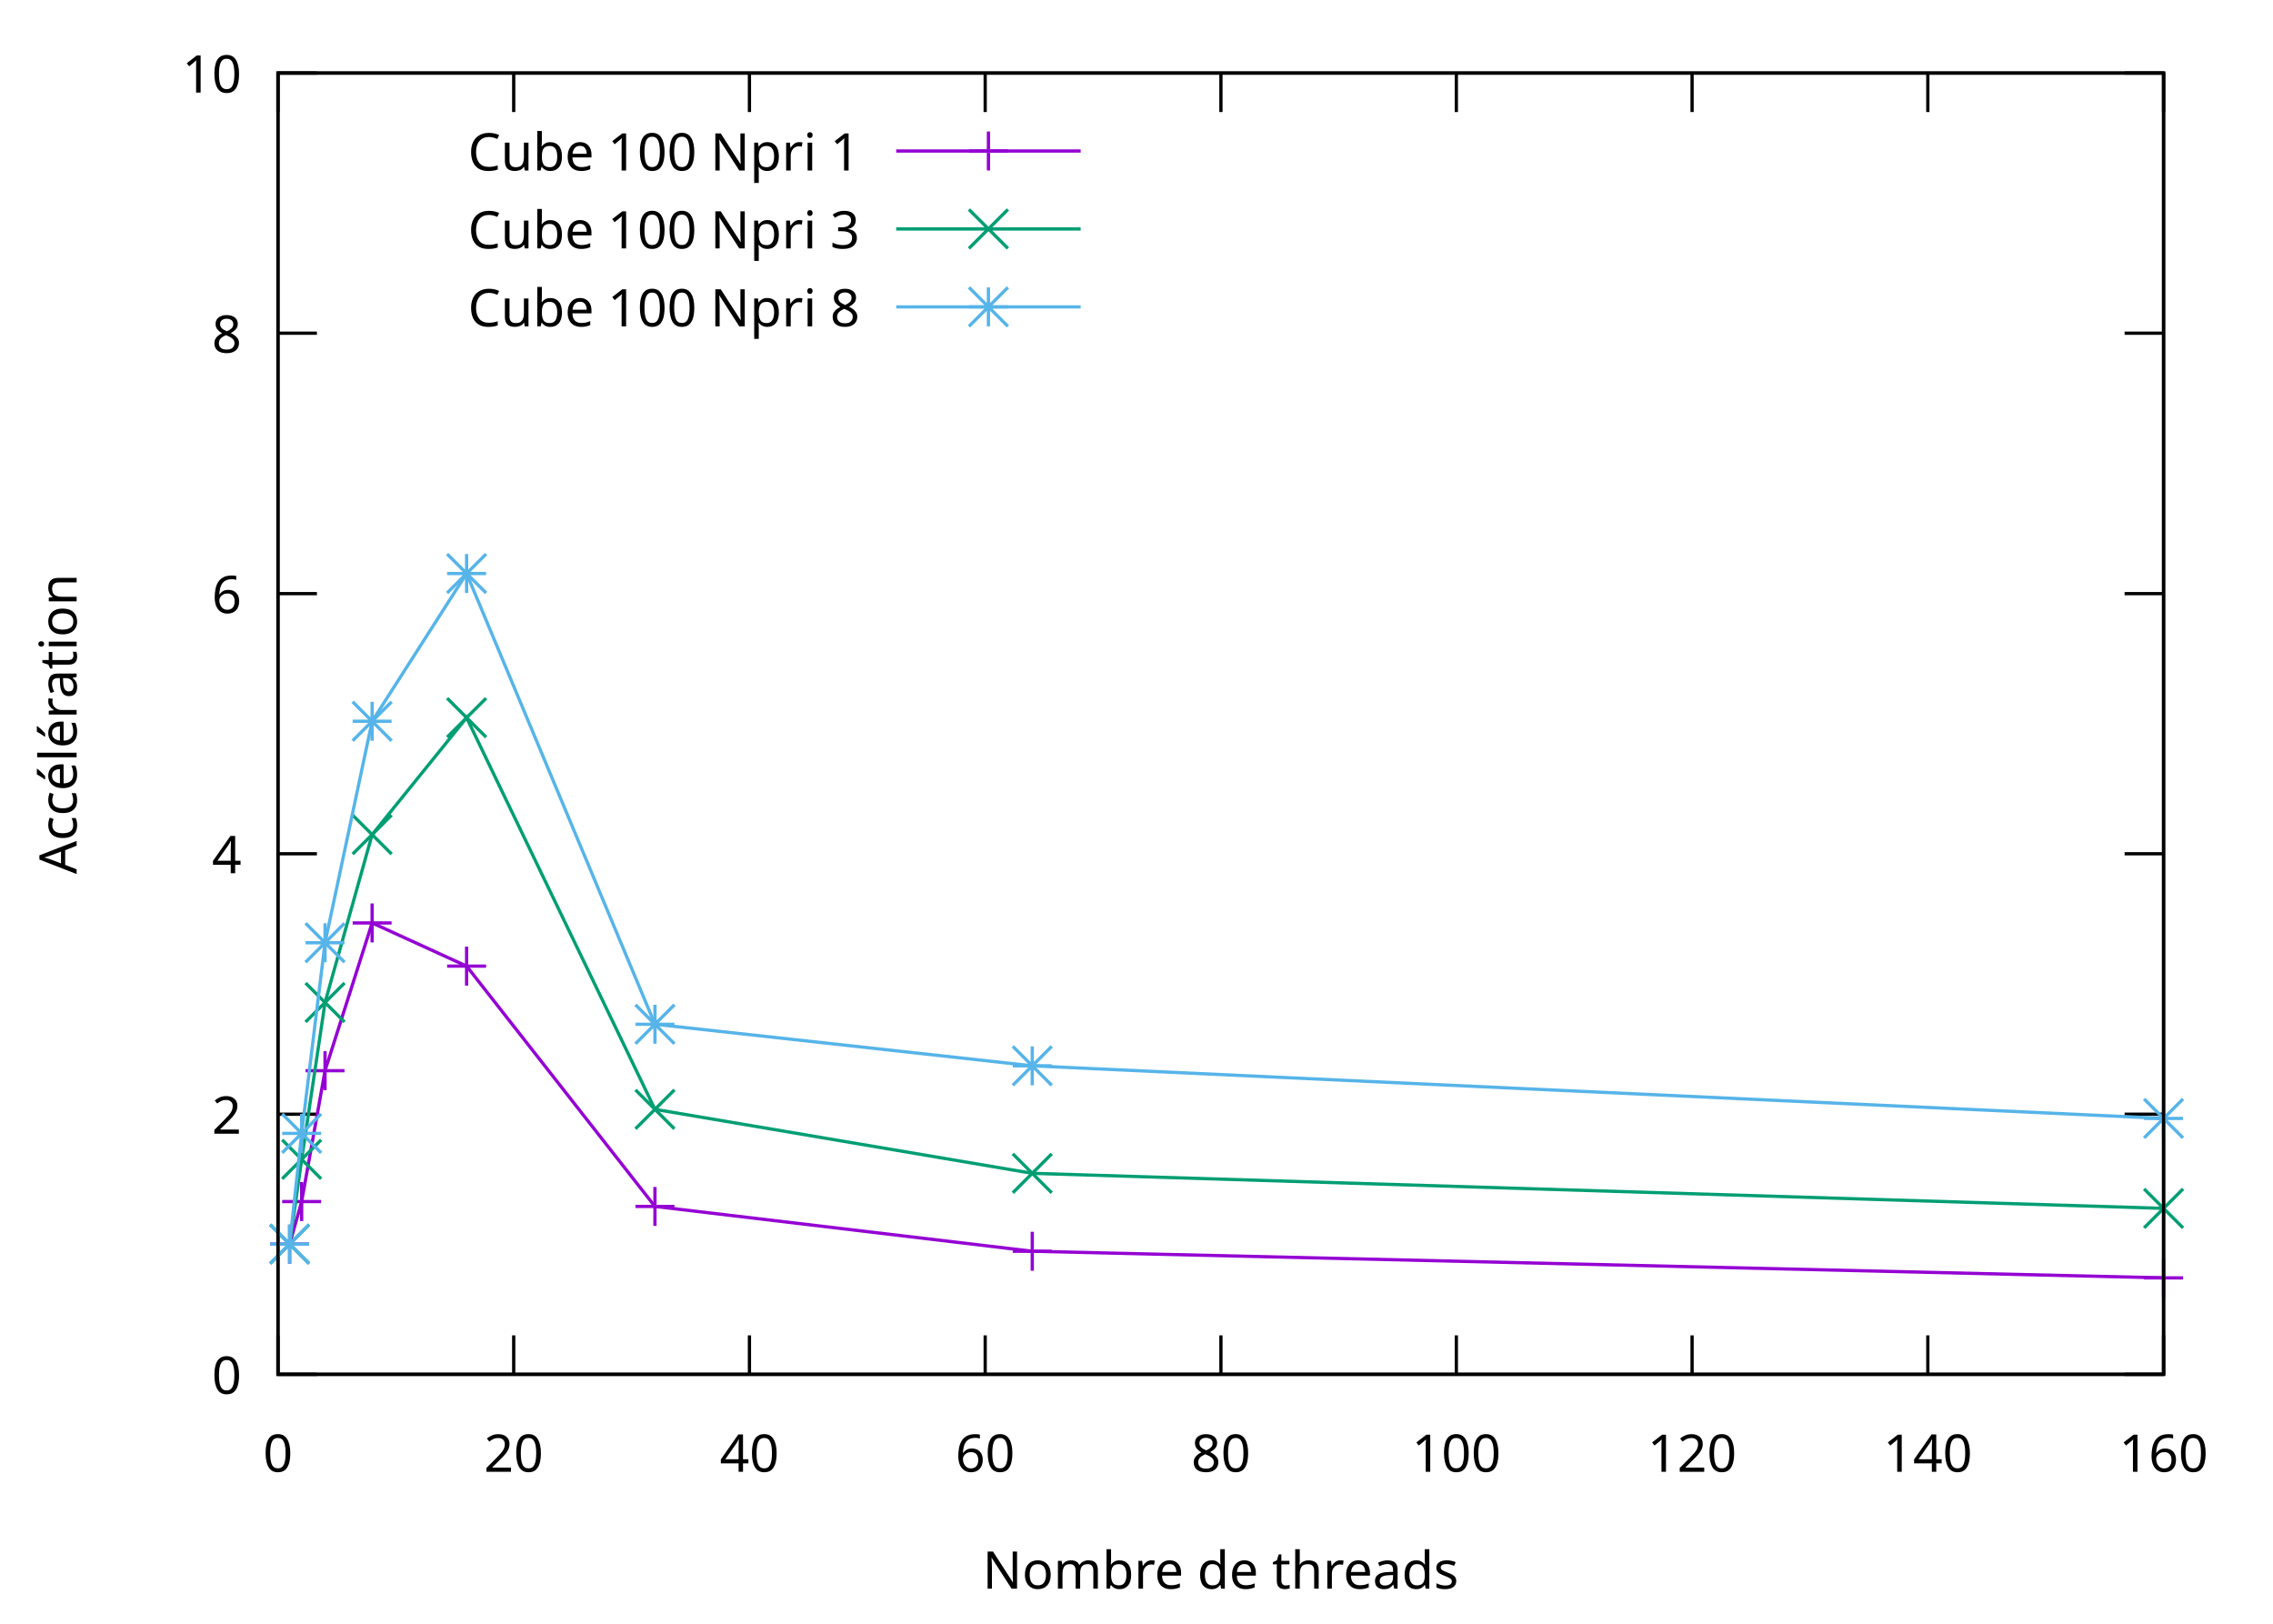
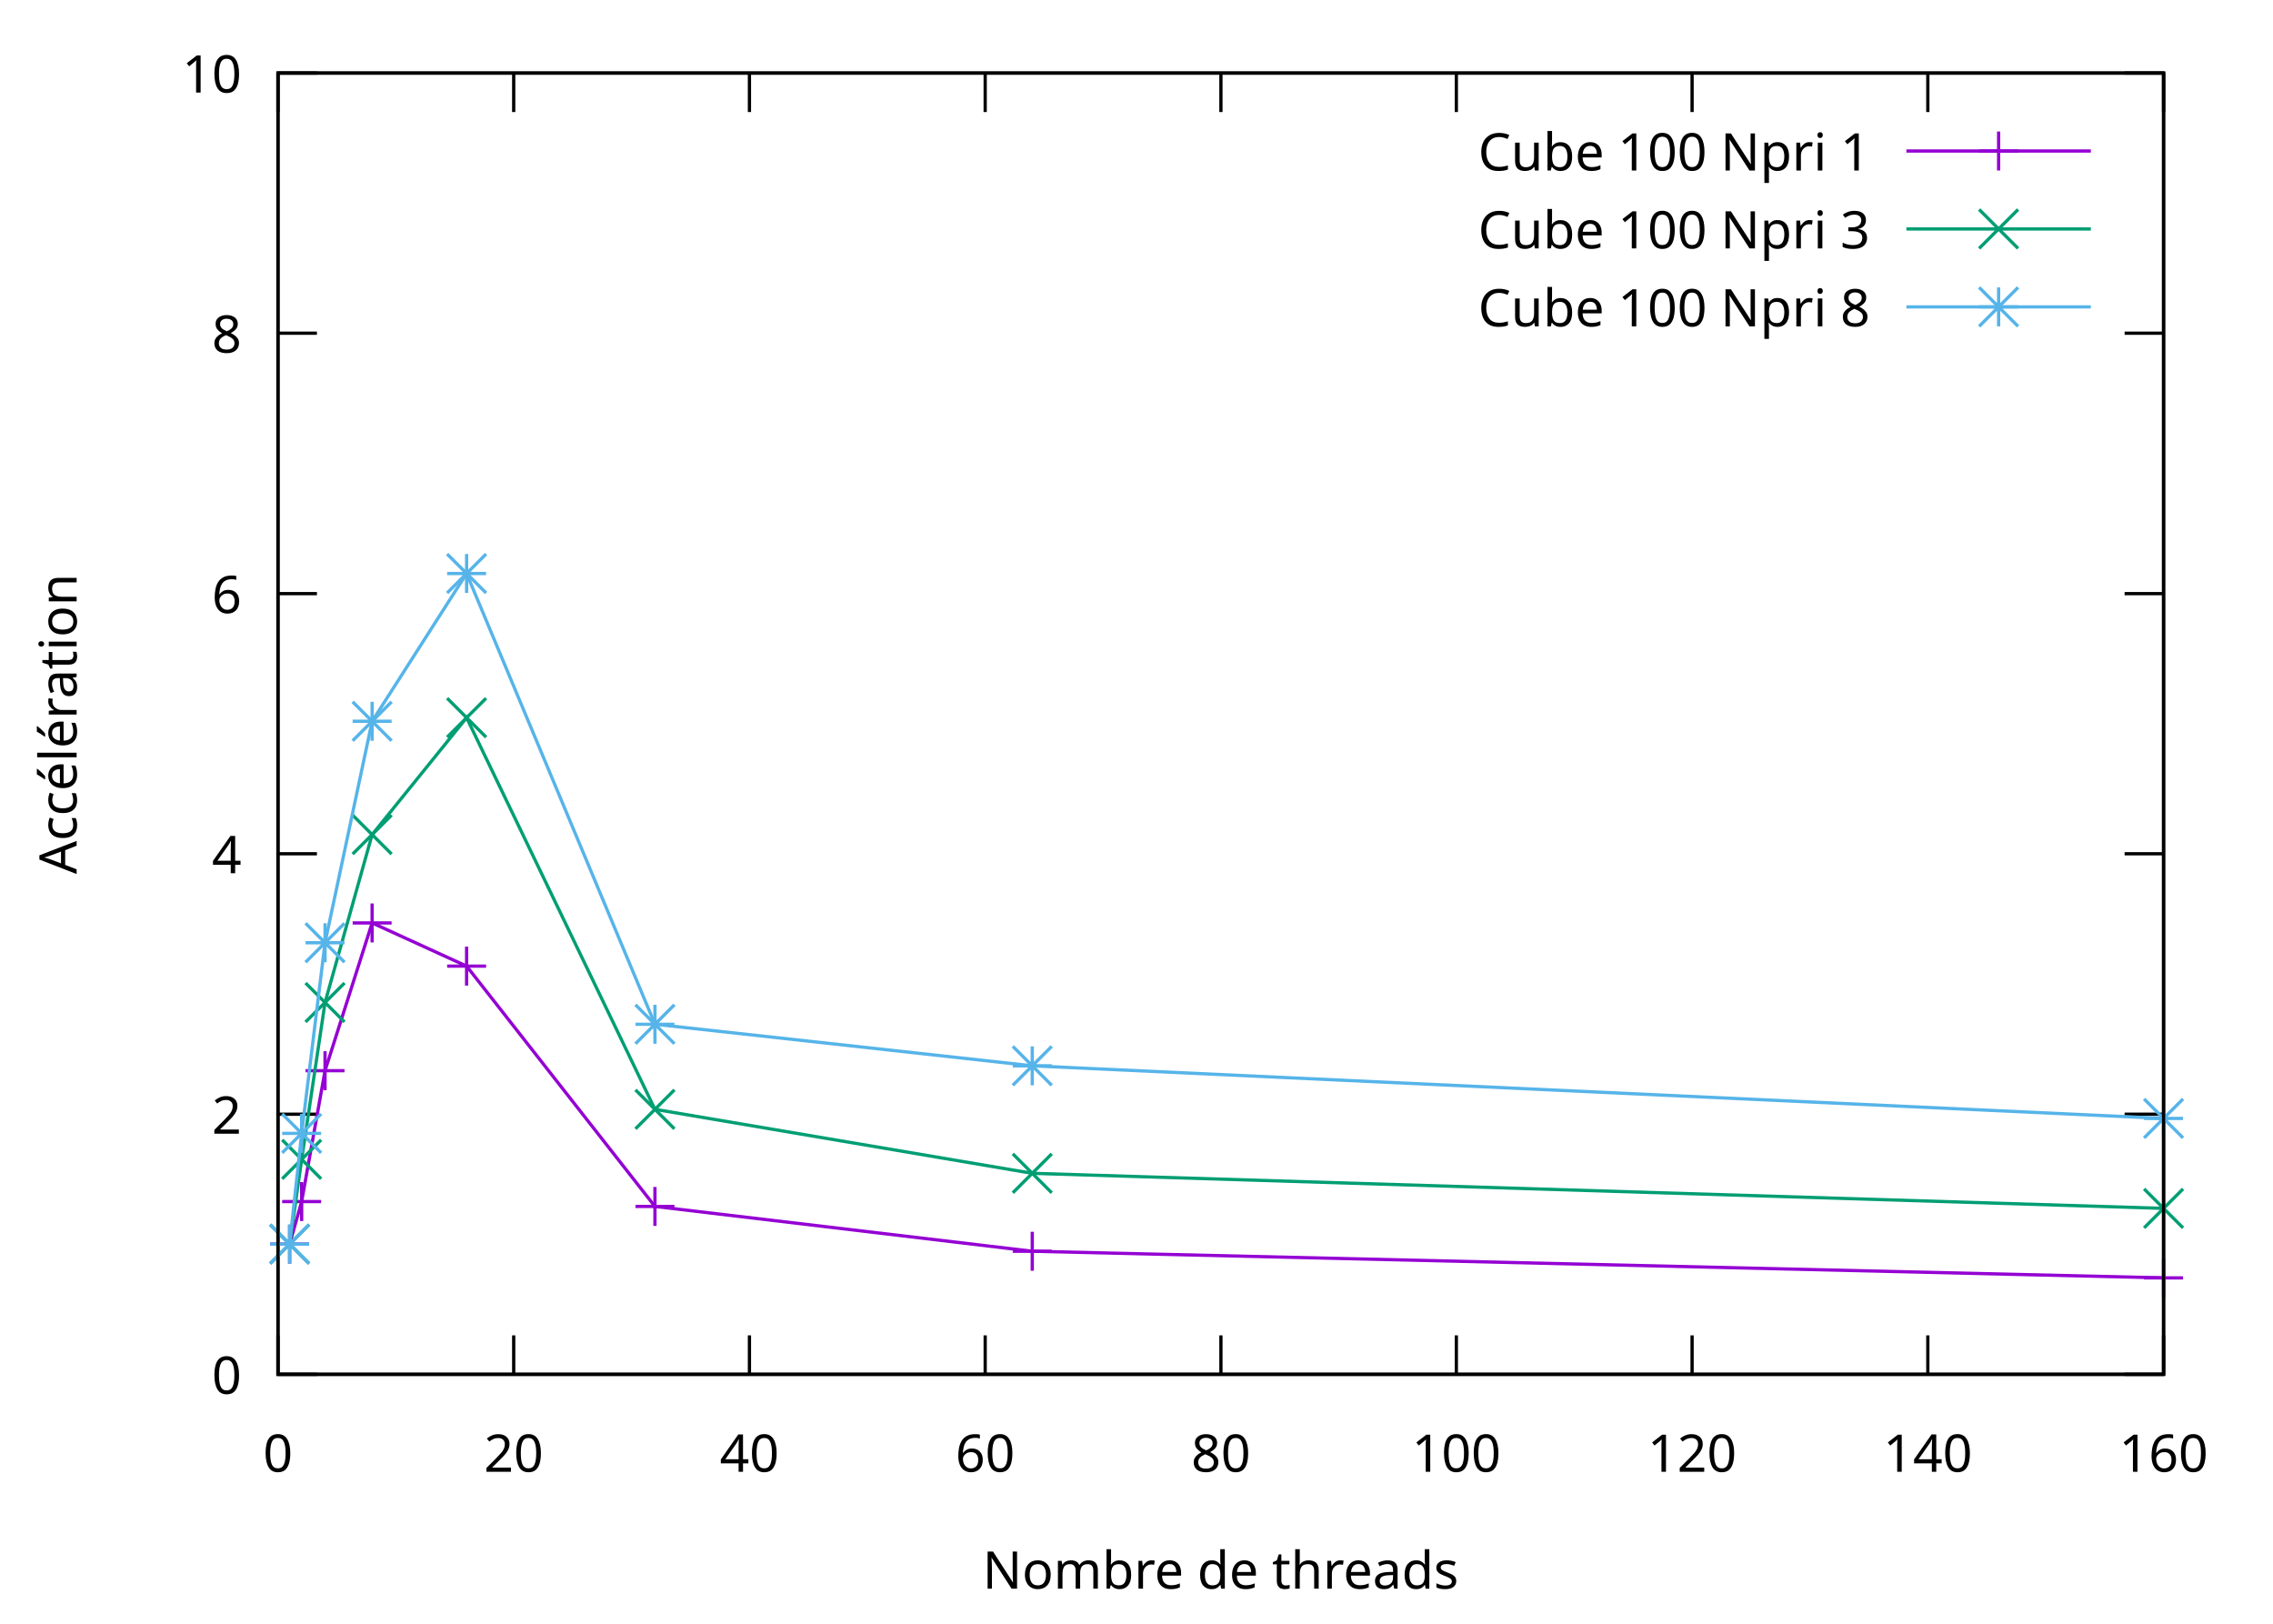
<svg xmlns="http://www.w3.org/2000/svg" xmlns:xlink="http://www.w3.org/1999/xlink" width="700" height="500" viewBox="0 0 700 500">
  <g id="gnuplot_canvas">
    <rect x="0" y="0" width="700" height="500" fill="none" />
    <defs>
      <circle id="gpDot" r="0.5" stroke-width="0.5" />
      <path id="gpPt0" stroke-width="0.167" stroke="currentColor" d="M-1,0 h2 M0,-1 v2" />
      <path id="gpPt1" stroke-width="0.167" stroke="currentColor" d="M-1,-1 L1,1 M1,-1 L-1,1" />
      <path id="gpPt2" stroke-width="0.167" stroke="currentColor" d="M-1,0 L1,0 M0,-1 L0,1 M-1,-1 L1,1 M-1,1 L1,-1" />
      <rect id="gpPt3" stroke-width="0.167" stroke="currentColor" x="-1" y="-1" width="2" height="2" />
      <rect id="gpPt4" stroke-width="0.167" stroke="currentColor" fill="currentColor" x="-1" y="-1" width="2" height="2" />
      <circle id="gpPt5" stroke-width="0.167" stroke="currentColor" cx="0" cy="0" r="1" />
      <use xlink:href="#gpPt5" id="gpPt6" fill="currentColor" stroke="none" />
      <path id="gpPt7" stroke-width="0.167" stroke="currentColor" d="M0,-1.33 L-1.33,0.67 L1.33,0.67 z" />
      <use xlink:href="#gpPt7" id="gpPt8" fill="currentColor" stroke="none" />
      <use xlink:href="#gpPt7" id="gpPt9" stroke="currentColor" transform="rotate(180)" />
      <use xlink:href="#gpPt9" id="gpPt10" fill="currentColor" stroke="none" />
      <use xlink:href="#gpPt3" id="gpPt11" stroke="currentColor" transform="rotate(45)" />
      <use xlink:href="#gpPt11" id="gpPt12" fill="currentColor" stroke="none" />
      <path id="gpPt13" stroke-width="0.167" stroke="currentColor" d="M0,1.330 L1.265,0.411 L0.782,-1.067 L-0.782,-1.076 L-1.265,0.411 z" />
      <use xlink:href="#gpPt13" id="gpPt14" fill="currentColor" stroke="none" />
      <filter id="textbox" filterUnits="objectBoundingBox" x="0" y="0" height="1" width="1">
        <feFlood flood-color="white" flood-opacity="1" result="bgnd" />
        <feComposite in="SourceGraphic" in2="bgnd" operator="atop" />
      </filter>
      <filter id="greybox" filterUnits="objectBoundingBox" x="0" y="0" height="1" width="1">
        <feFlood flood-color="lightgrey" flood-opacity="1" result="grey" />
        <feComposite in="SourceGraphic" in2="grey" operator="atop" />
      </filter>
    </defs>
    <g fill="none" color="white" stroke="currentColor" stroke-width="1.00" stroke-linecap="butt" stroke-linejoin="miter">
</g>
    <g fill="none" color="black" stroke="currentColor" stroke-width="1.00" stroke-linecap="butt" stroke-linejoin="miter">
      <path stroke="black" d="M85.6,423.2 L97.6,423.2 M666.3,423.2 L654.3,423.2  " />
      <g transform="translate(74.4,429.2)" stroke="none" fill="black" font-family="Verdana" font-size="16.00" text-anchor="end">
        <text>
          <tspan font-family="Verdana"> 0</tspan>
        </text>
      </g>
    </g>
    <g fill="none" color="black" stroke="currentColor" stroke-width="1.00" stroke-linecap="butt" stroke-linejoin="miter">
      <path stroke="black" d="M85.6,343.1 L97.6,343.1 M666.3,343.1 L654.3,343.1  " />
      <g transform="translate(74.4,349.1)" stroke="none" fill="black" font-family="Verdana" font-size="16.00" text-anchor="end">
        <text>
          <tspan font-family="Verdana"> 2</tspan>
        </text>
      </g>
    </g>
    <g fill="none" color="black" stroke="currentColor" stroke-width="1.00" stroke-linecap="butt" stroke-linejoin="miter">
      <path stroke="black" d="M85.6,262.9 L97.6,262.9 M666.3,262.9 L654.3,262.9  " />
      <g transform="translate(74.4,268.9)" stroke="none" fill="black" font-family="Verdana" font-size="16.00" text-anchor="end">
        <text>
          <tspan font-family="Verdana"> 4</tspan>
        </text>
      </g>
    </g>
    <g fill="none" color="black" stroke="currentColor" stroke-width="1.00" stroke-linecap="butt" stroke-linejoin="miter">
      <path stroke="black" d="M85.6,182.8 L97.6,182.8 M666.3,182.8 L654.3,182.8  " />
      <g transform="translate(74.4,188.8)" stroke="none" fill="black" font-family="Verdana" font-size="16.00" text-anchor="end">
        <text>
          <tspan font-family="Verdana"> 6</tspan>
        </text>
      </g>
    </g>
    <g fill="none" color="black" stroke="currentColor" stroke-width="1.00" stroke-linecap="butt" stroke-linejoin="miter">
      <path stroke="black" d="M85.6,102.6 L97.6,102.6 M666.3,102.6 L654.3,102.6  " />
      <g transform="translate(74.4,108.6)" stroke="none" fill="black" font-family="Verdana" font-size="16.00" text-anchor="end">
        <text>
          <tspan font-family="Verdana"> 8</tspan>
        </text>
      </g>
    </g>
    <g fill="none" color="black" stroke="currentColor" stroke-width="1.00" stroke-linecap="butt" stroke-linejoin="miter">
      <path stroke="black" d="M85.6,22.5 L97.6,22.5 M666.3,22.5 L654.3,22.5  " />
      <g transform="translate(74.4,28.5)" stroke="none" fill="black" font-family="Verdana" font-size="16.00" text-anchor="end">
        <text>
          <tspan font-family="Verdana"> 10</tspan>
        </text>
      </g>
    </g>
    <g fill="none" color="black" stroke="currentColor" stroke-width="1.00" stroke-linecap="butt" stroke-linejoin="miter">
      <path stroke="black" d="M85.6,423.2 L85.6,411.2 M85.6,22.5 L85.6,34.5  " />
      <g transform="translate(85.6,453.2)" stroke="none" fill="black" font-family="Verdana" font-size="16.00" text-anchor="middle">
        <text>
          <tspan font-family="Verdana"> 0</tspan>
        </text>
      </g>
    </g>
    <g fill="none" color="black" stroke="currentColor" stroke-width="1.00" stroke-linecap="butt" stroke-linejoin="miter">
      <path stroke="black" d="M158.2,423.2 L158.2,411.2 M158.2,22.5 L158.2,34.5  " />
      <g transform="translate(158.2,453.2)" stroke="none" fill="black" font-family="Verdana" font-size="16.00" text-anchor="middle">
        <text>
          <tspan font-family="Verdana"> 20</tspan>
        </text>
      </g>
    </g>
    <g fill="none" color="black" stroke="currentColor" stroke-width="1.00" stroke-linecap="butt" stroke-linejoin="miter">
      <path stroke="black" d="M230.8,423.2 L230.8,411.2 M230.8,22.5 L230.8,34.5  " />
      <g transform="translate(230.8,453.2)" stroke="none" fill="black" font-family="Verdana" font-size="16.00" text-anchor="middle">
        <text>
          <tspan font-family="Verdana"> 40</tspan>
        </text>
      </g>
    </g>
    <g fill="none" color="black" stroke="currentColor" stroke-width="1.00" stroke-linecap="butt" stroke-linejoin="miter">
      <path stroke="black" d="M303.4,423.2 L303.4,411.2 M303.4,22.5 L303.4,34.5  " />
      <g transform="translate(303.4,453.2)" stroke="none" fill="black" font-family="Verdana" font-size="16.00" text-anchor="middle">
        <text>
          <tspan font-family="Verdana"> 60</tspan>
        </text>
      </g>
    </g>
    <g fill="none" color="black" stroke="currentColor" stroke-width="1.00" stroke-linecap="butt" stroke-linejoin="miter">
      <path stroke="black" d="M376.0,423.2 L376.0,411.2 M376.0,22.5 L376.0,34.5  " />
      <g transform="translate(376.0,453.2)" stroke="none" fill="black" font-family="Verdana" font-size="16.00" text-anchor="middle">
        <text>
          <tspan font-family="Verdana"> 80</tspan>
        </text>
      </g>
    </g>
    <g fill="none" color="black" stroke="currentColor" stroke-width="1.00" stroke-linecap="butt" stroke-linejoin="miter">
      <path stroke="black" d="M448.5,423.2 L448.5,411.2 M448.5,22.5 L448.5,34.5  " />
      <g transform="translate(448.5,453.2)" stroke="none" fill="black" font-family="Verdana" font-size="16.00" text-anchor="middle">
        <text>
          <tspan font-family="Verdana"> 100</tspan>
        </text>
      </g>
    </g>
    <g fill="none" color="black" stroke="currentColor" stroke-width="1.00" stroke-linecap="butt" stroke-linejoin="miter">
      <path stroke="black" d="M521.1,423.2 L521.1,411.2 M521.1,22.5 L521.1,34.5  " />
      <g transform="translate(521.1,453.2)" stroke="none" fill="black" font-family="Verdana" font-size="16.00" text-anchor="middle">
        <text>
          <tspan font-family="Verdana"> 120</tspan>
        </text>
      </g>
    </g>
    <g fill="none" color="black" stroke="currentColor" stroke-width="1.00" stroke-linecap="butt" stroke-linejoin="miter">
      <path stroke="black" d="M593.7,423.2 L593.7,411.2 M593.7,22.5 L593.7,34.5  " />
      <g transform="translate(593.7,453.2)" stroke="none" fill="black" font-family="Verdana" font-size="16.00" text-anchor="middle">
        <text>
          <tspan font-family="Verdana"> 140</tspan>
        </text>
      </g>
    </g>
    <g fill="none" color="black" stroke="currentColor" stroke-width="1.00" stroke-linecap="butt" stroke-linejoin="miter">
      <path stroke="black" d="M666.3,423.2 L666.3,411.2 M666.3,22.5 L666.3,34.5  " />
      <g transform="translate(666.3,453.2)" stroke="none" fill="black" font-family="Verdana" font-size="16.00" text-anchor="middle">
        <text>
          <tspan font-family="Verdana"> 160</tspan>
        </text>
      </g>
    </g>
    <g fill="none" color="black" stroke="currentColor" stroke-width="1.00" stroke-linecap="butt" stroke-linejoin="miter">
</g>
    <g fill="none" color="black" stroke="currentColor" stroke-width="1.00" stroke-linecap="butt" stroke-linejoin="miter">
      <path stroke="black" d="M85.6,22.5 L85.6,423.2 L666.3,423.2 L666.3,22.5 L85.6,22.5 Z  " />
    </g>
    <g fill="none" color="black" stroke="currentColor" stroke-width="1.00" stroke-linecap="butt" stroke-linejoin="miter">
      <g transform="translate(23.6,222.9) rotate(270)" stroke="none" fill="black" font-family="Verdana" font-size="16.00" text-anchor="middle">
        <text>
          <tspan font-family="Verdana">Accélération</tspan>
        </text>
      </g>
    </g>
    <g fill="none" color="black" stroke="currentColor" stroke-width="1.00" stroke-linecap="butt" stroke-linejoin="miter">
      <g transform="translate(375.9,489.2)" stroke="none" fill="black" font-family="Verdana" font-size="16.00" text-anchor="middle">
        <text>
          <tspan font-family="Verdana">Nombre de threads</tspan>
        </text>
      </g>
    </g>
    <g fill="none" color="black" stroke="currentColor" stroke-width="1.00" stroke-linecap="butt" stroke-linejoin="miter">
</g>
    <g id="gnuplot_plot_1">
      <g fill="none" color="black" stroke="currentColor" stroke-width="1.00" stroke-linecap="butt" stroke-linejoin="miter">
-         <g transform="translate(264.8,52.5)" stroke="none" fill="black" font-family="Verdana" font-size="16.00" text-anchor="end">
+         <g transform="translate(575.9,52.5)" stroke="none" fill="black" font-family="Verdana" font-size="16.00" text-anchor="end">
          <text>
            <tspan font-family="Verdana">Cube 100 Npri 1</tspan>
          </text>
        </g>
      </g>
      <g fill="none" color="black" stroke="currentColor" stroke-width="1.00" stroke-linecap="butt" stroke-linejoin="miter">
-         <path stroke="rgb(148,   0, 211)" d="M276.0,46.5 L332.8,46.5 M89.2,383.1 L92.9,370.0 L100.1,329.7 L114.6,284.2 L143.7,297.5 L201.7,371.5   L317.9,385.3 L666.3,393.5  " />
+         <path stroke="rgb(148,   0, 211)" d="M587.1,46.5 L643.9,46.5 M89.2,383.1 L92.9,370.0 L100.1,329.7 L114.6,284.2 L143.7,297.5 L201.7,371.5   L317.9,385.3 L666.3,393.5  " />
        <use xlink:href="#gpPt0" transform="translate(89.2,383.1) scale(6.00)" color="rgb(148,   0, 211)" />
        <use xlink:href="#gpPt0" transform="translate(92.9,370.0) scale(6.00)" color="rgb(148,   0, 211)" />
        <use xlink:href="#gpPt0" transform="translate(100.1,329.7) scale(6.00)" color="rgb(148,   0, 211)" />
        <use xlink:href="#gpPt0" transform="translate(114.6,284.2) scale(6.00)" color="rgb(148,   0, 211)" />
        <use xlink:href="#gpPt0" transform="translate(143.7,297.5) scale(6.00)" color="rgb(148,   0, 211)" />
        <use xlink:href="#gpPt0" transform="translate(201.7,371.5) scale(6.00)" color="rgb(148,   0, 211)" />
        <use xlink:href="#gpPt0" transform="translate(317.9,385.3) scale(6.00)" color="rgb(148,   0, 211)" />
        <use xlink:href="#gpPt0" transform="translate(666.3,393.5) scale(6.00)" color="rgb(148,   0, 211)" />
-         <use xlink:href="#gpPt0" transform="translate(304.4,46.5) scale(6.00)" color="rgb(148,   0, 211)" />
+         <use xlink:href="#gpPt0" transform="translate(615.5,46.5) scale(6.00)" color="rgb(148,   0, 211)" />
      </g>
    </g>
    <g id="gnuplot_plot_2">
      <g fill="none" color="black" stroke="currentColor" stroke-width="1.00" stroke-linecap="butt" stroke-linejoin="miter">
-         <g transform="translate(264.8,76.5)" stroke="none" fill="black" font-family="Verdana" font-size="16.00" text-anchor="end">
+         <g transform="translate(575.9,76.5)" stroke="none" fill="black" font-family="Verdana" font-size="16.00" text-anchor="end">
          <text>
            <tspan font-family="Verdana">Cube 100 Npri 3</tspan>
          </text>
        </g>
      </g>
      <g fill="none" color="black" stroke="currentColor" stroke-width="1.00" stroke-linecap="butt" stroke-linejoin="miter">
-         <path stroke="rgb(  0, 158, 115)" d="M276.0,70.5 L332.8,70.5 M89.2,383.1 L92.9,357.0 L100.1,308.7 L114.6,257.0 L143.7,221.0 L201.7,341.6   L317.9,361.3 L666.3,372.1  " />
+         <path stroke="rgb(  0, 158, 115)" d="M587.1,70.5 L643.9,70.5 M89.2,383.1 L92.9,357.0 L100.1,308.7 L114.6,257.0 L143.7,221.0 L201.7,341.6   L317.9,361.3 L666.3,372.1  " />
        <use xlink:href="#gpPt1" transform="translate(89.2,383.1) scale(6.00)" color="rgb(  0, 158, 115)" />
        <use xlink:href="#gpPt1" transform="translate(92.9,357.0) scale(6.00)" color="rgb(  0, 158, 115)" />
        <use xlink:href="#gpPt1" transform="translate(100.1,308.7) scale(6.00)" color="rgb(  0, 158, 115)" />
        <use xlink:href="#gpPt1" transform="translate(114.6,257.0) scale(6.00)" color="rgb(  0, 158, 115)" />
        <use xlink:href="#gpPt1" transform="translate(143.7,221.0) scale(6.00)" color="rgb(  0, 158, 115)" />
        <use xlink:href="#gpPt1" transform="translate(201.7,341.6) scale(6.00)" color="rgb(  0, 158, 115)" />
        <use xlink:href="#gpPt1" transform="translate(317.9,361.3) scale(6.00)" color="rgb(  0, 158, 115)" />
        <use xlink:href="#gpPt1" transform="translate(666.3,372.1) scale(6.00)" color="rgb(  0, 158, 115)" />
-         <use xlink:href="#gpPt1" transform="translate(304.4,70.5) scale(6.00)" color="rgb(  0, 158, 115)" />
+         <use xlink:href="#gpPt1" transform="translate(615.5,70.5) scale(6.00)" color="rgb(  0, 158, 115)" />
      </g>
    </g>
    <g id="gnuplot_plot_3">
      <g fill="none" color="black" stroke="currentColor" stroke-width="1.00" stroke-linecap="butt" stroke-linejoin="miter">
-         <g transform="translate(264.8,100.5)" stroke="none" fill="black" font-family="Verdana" font-size="16.00" text-anchor="end">
+         <g transform="translate(575.9,100.5)" stroke="none" fill="black" font-family="Verdana" font-size="16.00" text-anchor="end">
          <text>
            <tspan font-family="Verdana">Cube 100 Npri 8</tspan>
          </text>
        </g>
      </g>
      <g fill="none" color="black" stroke="currentColor" stroke-width="1.00" stroke-linecap="butt" stroke-linejoin="miter">
-         <path stroke="rgb( 86, 180, 233)" d="M276.0,94.5 L332.8,94.5 M89.2,383.1 L92.9,349.0 L100.1,290.3 L114.6,222.1 L143.7,176.6 L201.7,315.4   L317.9,328.2 L666.3,344.4  " />
+         <path stroke="rgb( 86, 180, 233)" d="M587.1,94.5 L643.9,94.5 M89.2,383.1 L92.9,349.0 L100.1,290.3 L114.6,222.1 L143.7,176.6 L201.7,315.4   L317.9,328.2 L666.3,344.4  " />
        <use xlink:href="#gpPt2" transform="translate(89.2,383.1) scale(6.00)" color="rgb( 86, 180, 233)" />
        <use xlink:href="#gpPt2" transform="translate(92.9,349.0) scale(6.00)" color="rgb( 86, 180, 233)" />
        <use xlink:href="#gpPt2" transform="translate(100.1,290.3) scale(6.00)" color="rgb( 86, 180, 233)" />
        <use xlink:href="#gpPt2" transform="translate(114.6,222.1) scale(6.00)" color="rgb( 86, 180, 233)" />
        <use xlink:href="#gpPt2" transform="translate(143.7,176.6) scale(6.00)" color="rgb( 86, 180, 233)" />
        <use xlink:href="#gpPt2" transform="translate(201.7,315.4) scale(6.00)" color="rgb( 86, 180, 233)" />
        <use xlink:href="#gpPt2" transform="translate(317.9,328.2) scale(6.00)" color="rgb( 86, 180, 233)" />
        <use xlink:href="#gpPt2" transform="translate(666.3,344.4) scale(6.00)" color="rgb( 86, 180, 233)" />
-         <use xlink:href="#gpPt2" transform="translate(304.4,94.5) scale(6.00)" color="rgb( 86, 180, 233)" />
+         <use xlink:href="#gpPt2" transform="translate(615.5,94.5) scale(6.00)" color="rgb( 86, 180, 233)" />
      </g>
    </g>
    <g fill="none" color="white" stroke="rgb( 86, 180, 233)" stroke-width="2.00" stroke-linecap="butt" stroke-linejoin="miter">
</g>
    <g fill="none" color="black" stroke="currentColor" stroke-width="2.00" stroke-linecap="butt" stroke-linejoin="miter">
</g>
    <g fill="none" color="black" stroke="black" stroke-width="1.00" stroke-linecap="butt" stroke-linejoin="miter">
</g>
    <g fill="none" color="black" stroke="currentColor" stroke-width="1.00" stroke-linecap="butt" stroke-linejoin="miter">
      <path stroke="black" d="M85.6,22.5 L85.6,423.2 L666.3,423.2 L666.3,22.5 L85.6,22.5 Z  " />
    </g>
    <g fill="none" color="black" stroke="currentColor" stroke-width="1.00" stroke-linecap="butt" stroke-linejoin="miter">
</g>
  </g>
</svg>
